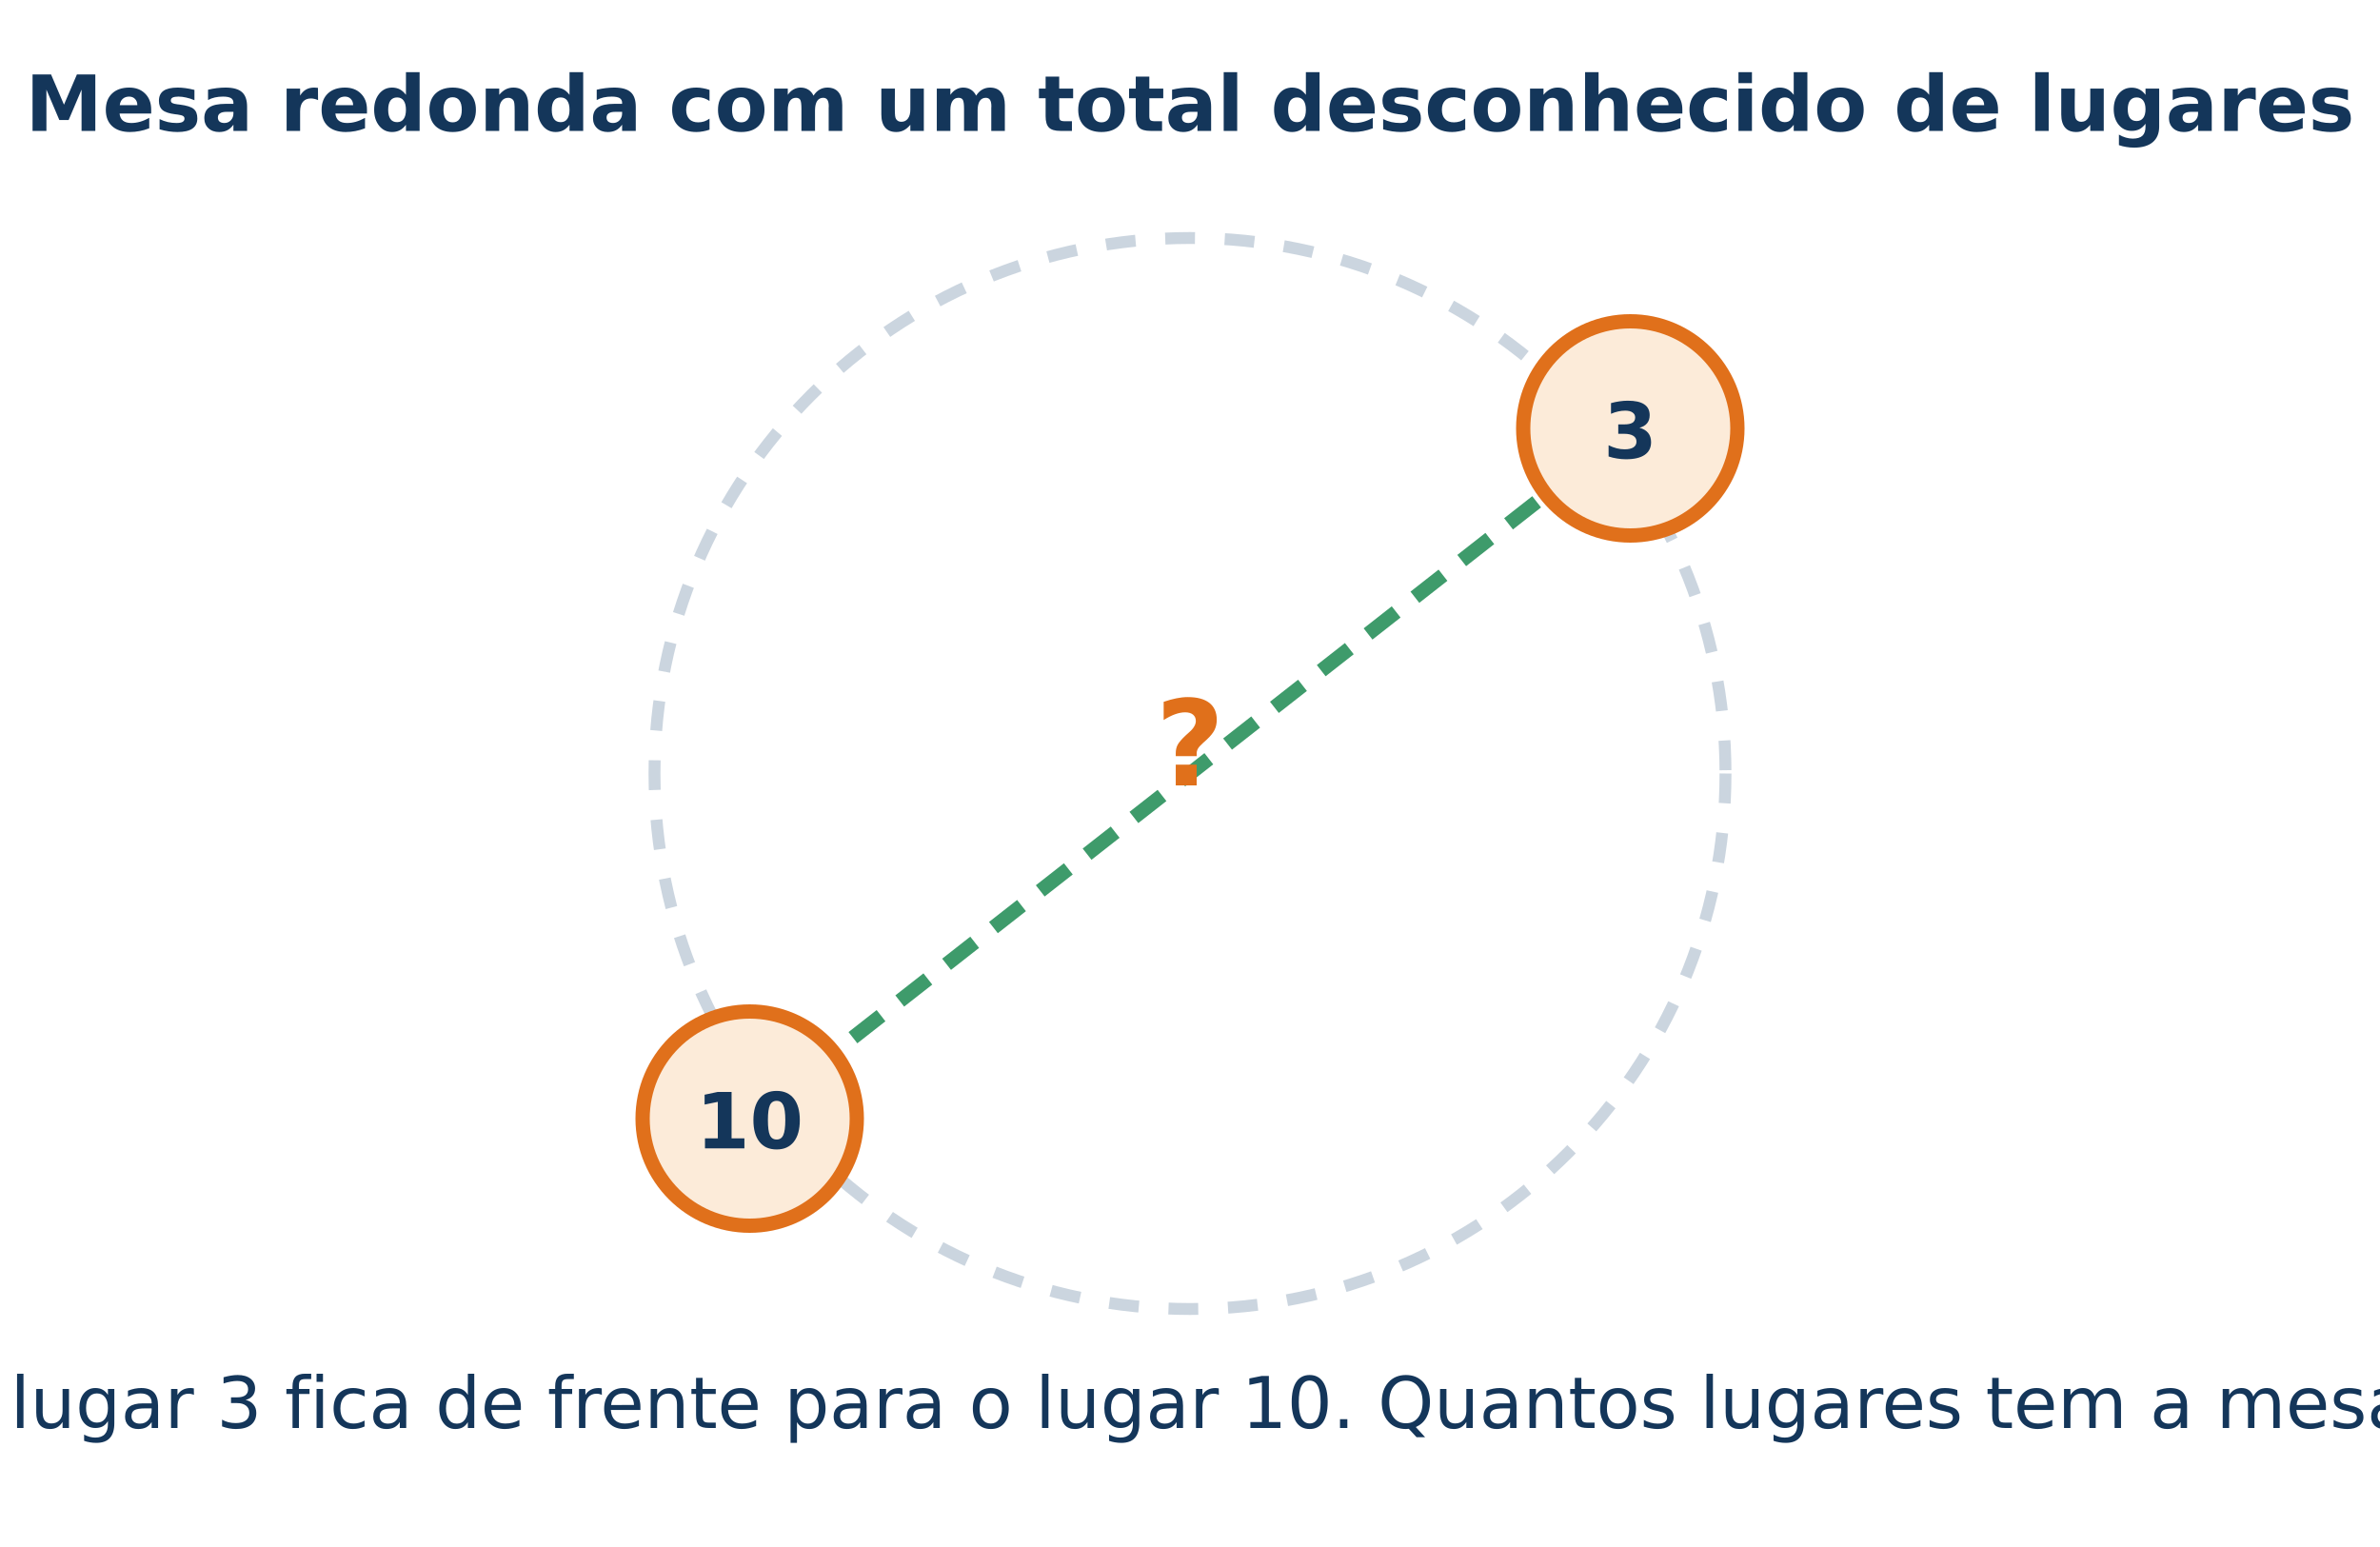
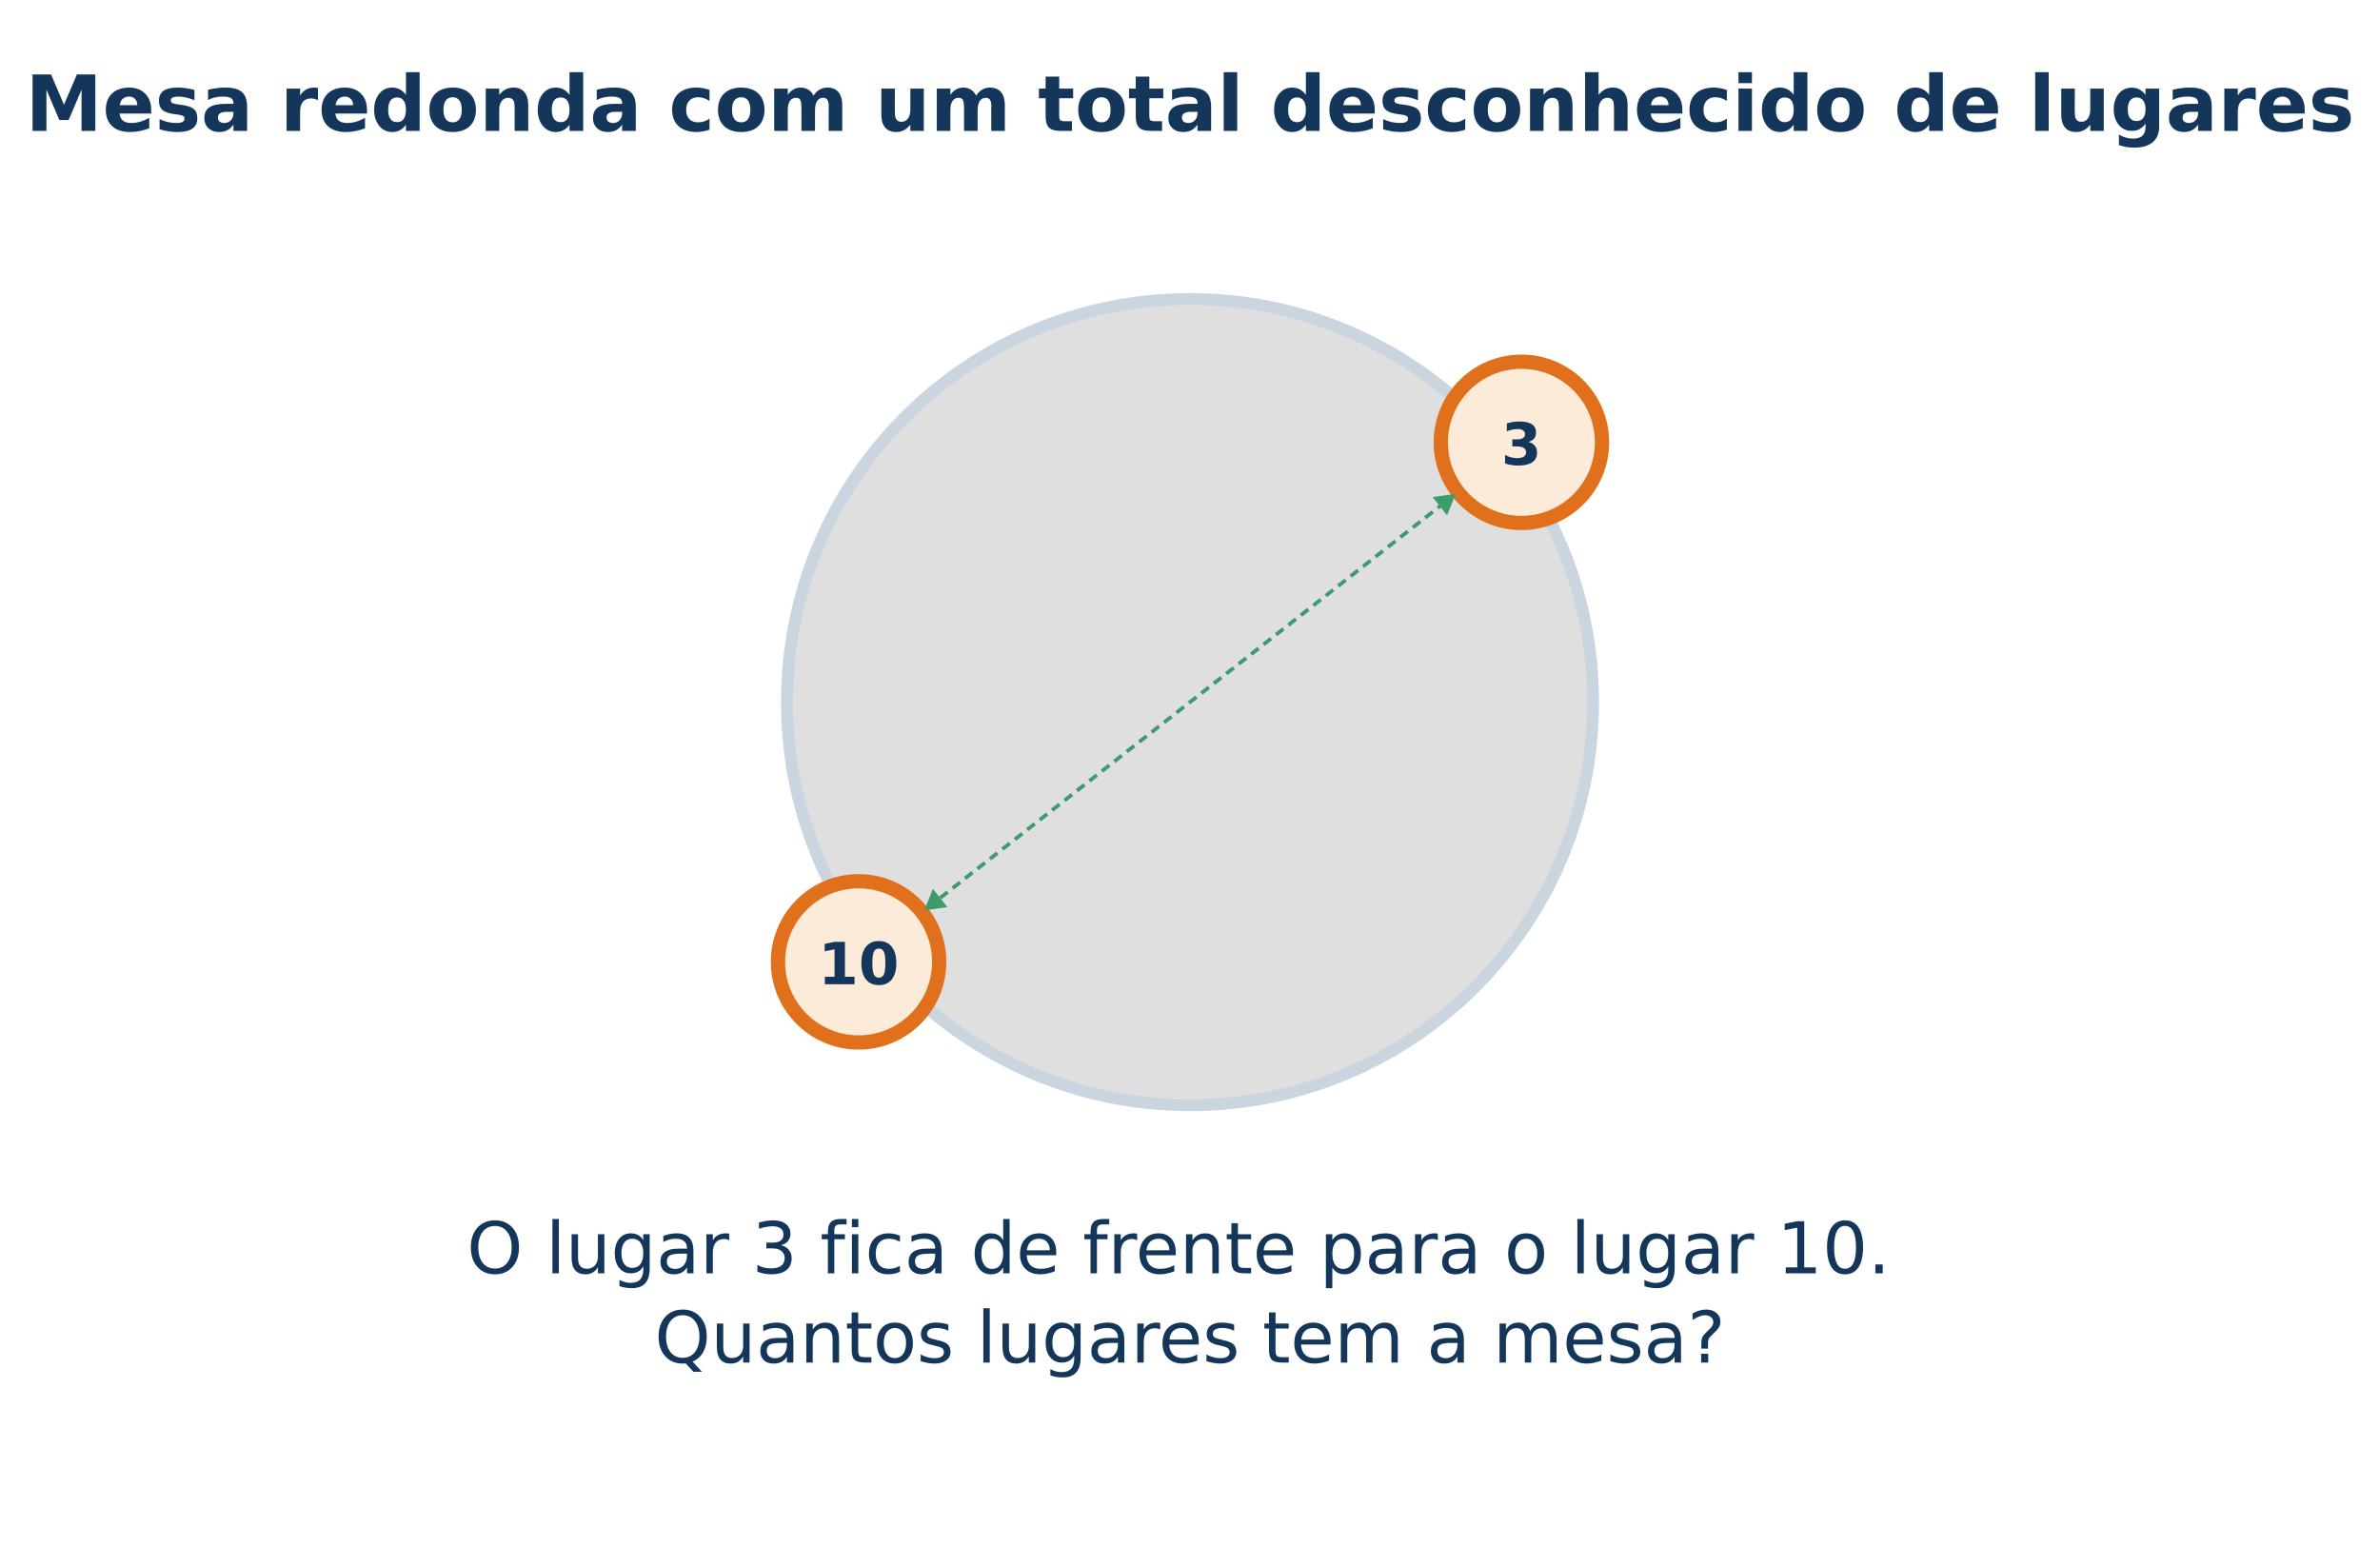
- <svg xmlns="http://www.w3.org/2000/svg" viewBox="0 0 400 260">
-   <rect width="400" height="260" fill="white" />
-   <text x="200" y="22" font-family="DejaVu Sans" font-size="13" font-weight="bold" fill="#14365A" text-anchor="middle">Mesa redonda com um total desconhecido de lugares</text>
-   <circle cx="200" cy="130" r="90" fill="none" stroke="#CBD5DF" stroke-width="2" stroke-dasharray="5,5" />
-   <line x1="274" y1="72" x2="126" y2="188" stroke="#3E9B6B" stroke-width="2.4" stroke-dasharray="6,4" />
-   <circle cx="274" cy="72" r="18" fill="#FCEBD9" stroke="#E0701B" stroke-width="2.4" />
-   <text x="274" y="77" font-family="DejaVu Sans" font-size="13" font-weight="bold" fill="#14365A" text-anchor="middle">3</text>
-   <circle cx="126" cy="188" r="18" fill="#FCEBD9" stroke="#E0701B" stroke-width="2.4" />
-   <text x="126" y="193" font-family="DejaVu Sans" font-size="13" font-weight="bold" fill="#14365A" text-anchor="middle">10</text>
-   <text x="200" y="132" font-family="DejaVu Sans" font-size="20" font-weight="bold" fill="#E0701B" text-anchor="middle">?</text>
-   <text x="200" y="240" font-family="DejaVu Sans" font-size="12" fill="#14365A" text-anchor="middle">O lugar 3 fica de frente para o lugar 10. Quantos lugares tem a mesa?</text>
+ <svg xmlns="http://www.w3.org/2000/svg" viewBox="0 0 400 260" version="1.1" id="svg5">
+   <defs id="defs5">
+     <marker style="overflow:visible" id="marker6" refX="0" refY="0" orient="auto-start-reverse" markerWidth="1" markerHeight="1" viewBox="0 0 1 1" preserveAspectRatio="xMidYMid">
+       <path transform="scale(0.5)" style="fill:context-stroke;fill-rule:evenodd;stroke:context-stroke;stroke-width:1pt" d="M 5.77,0 -2.88,5 V -5 Z" id="path6" />
+     </marker>
+     <marker style="overflow:visible" id="Triangle" refX="0" refY="0" orient="auto-start-reverse" markerWidth="1" markerHeight="1" viewBox="0 0 1 1" preserveAspectRatio="xMidYMid">
+       <path transform="scale(0.5)" style="fill:context-stroke;fill-rule:evenodd;stroke:context-stroke;stroke-width:1pt" d="M 5.77,0 -2.88,5 V -5 Z" id="path135" />
+     </marker>
+   </defs>
+   <rect width="400" height="260" fill="white" id="rect1" />
+   <text x="200" y="22" font-family="DejaVu Sans" font-size="13" font-weight="bold" fill="#14365A" text-anchor="middle" id="text1">Mesa redonda com um total desconhecido de lugares</text>
+   <circle cx="200" cy="118" r="67.744" fill="none" stroke="#cbd5df" stroke-width="2" stroke-dasharray="5,5" id="circle1" style="fill:#dfdfdf;fill-opacity:1;stroke-dasharray:none" />
+   <circle cx="255.7" cy="74.343" r="13.549" fill="#fcebd9" stroke="#e0701b" stroke-width="2.4" id="circle2" />
+   <text x="255.7" y="78.106" font-family="'DejaVu Sans'" font-size="9.785px" font-weight="bold" fill="#14365a" text-anchor="middle" id="text2" style="stroke-width:0.753">3</text>
+   <circle cx="144.3" cy="161.657" r="13.549" fill="#fcebd9" stroke="#e0701b" stroke-width="2.4" id="circle3" />
+   <text x="144.3" y="165.421" font-family="'DejaVu Sans'" font-size="9.785px" font-weight="bold" fill="#14365a" text-anchor="middle" id="text3" style="stroke-width:0.753">10</text>
+   <text x="200" y="214" font-family="'DejaVu Sans'" font-size="12px" fill="#14365a" text-anchor="middle" id="text5">
+     <tspan id="tspan5" x="200" y="214">O lugar 3 fica de frente para o lugar 10.</tspan>
+     <tspan id="tspan6" x="200" y="229">Quantos lugares tem a mesa?</tspan>
+   </text>
+   <line x1="242.885" y1="84.388" x2="157.115" y2="151.612" stroke="#3e9b6b" stroke-width="2.4" stroke-dasharray="6,4" id="line1" style="stroke-width:0.637;stroke-dasharray:1.594, 1.062;stroke-dashoffset:0;marker-start:url(#Triangle);marker-end:url(#marker6)" />
</svg>
